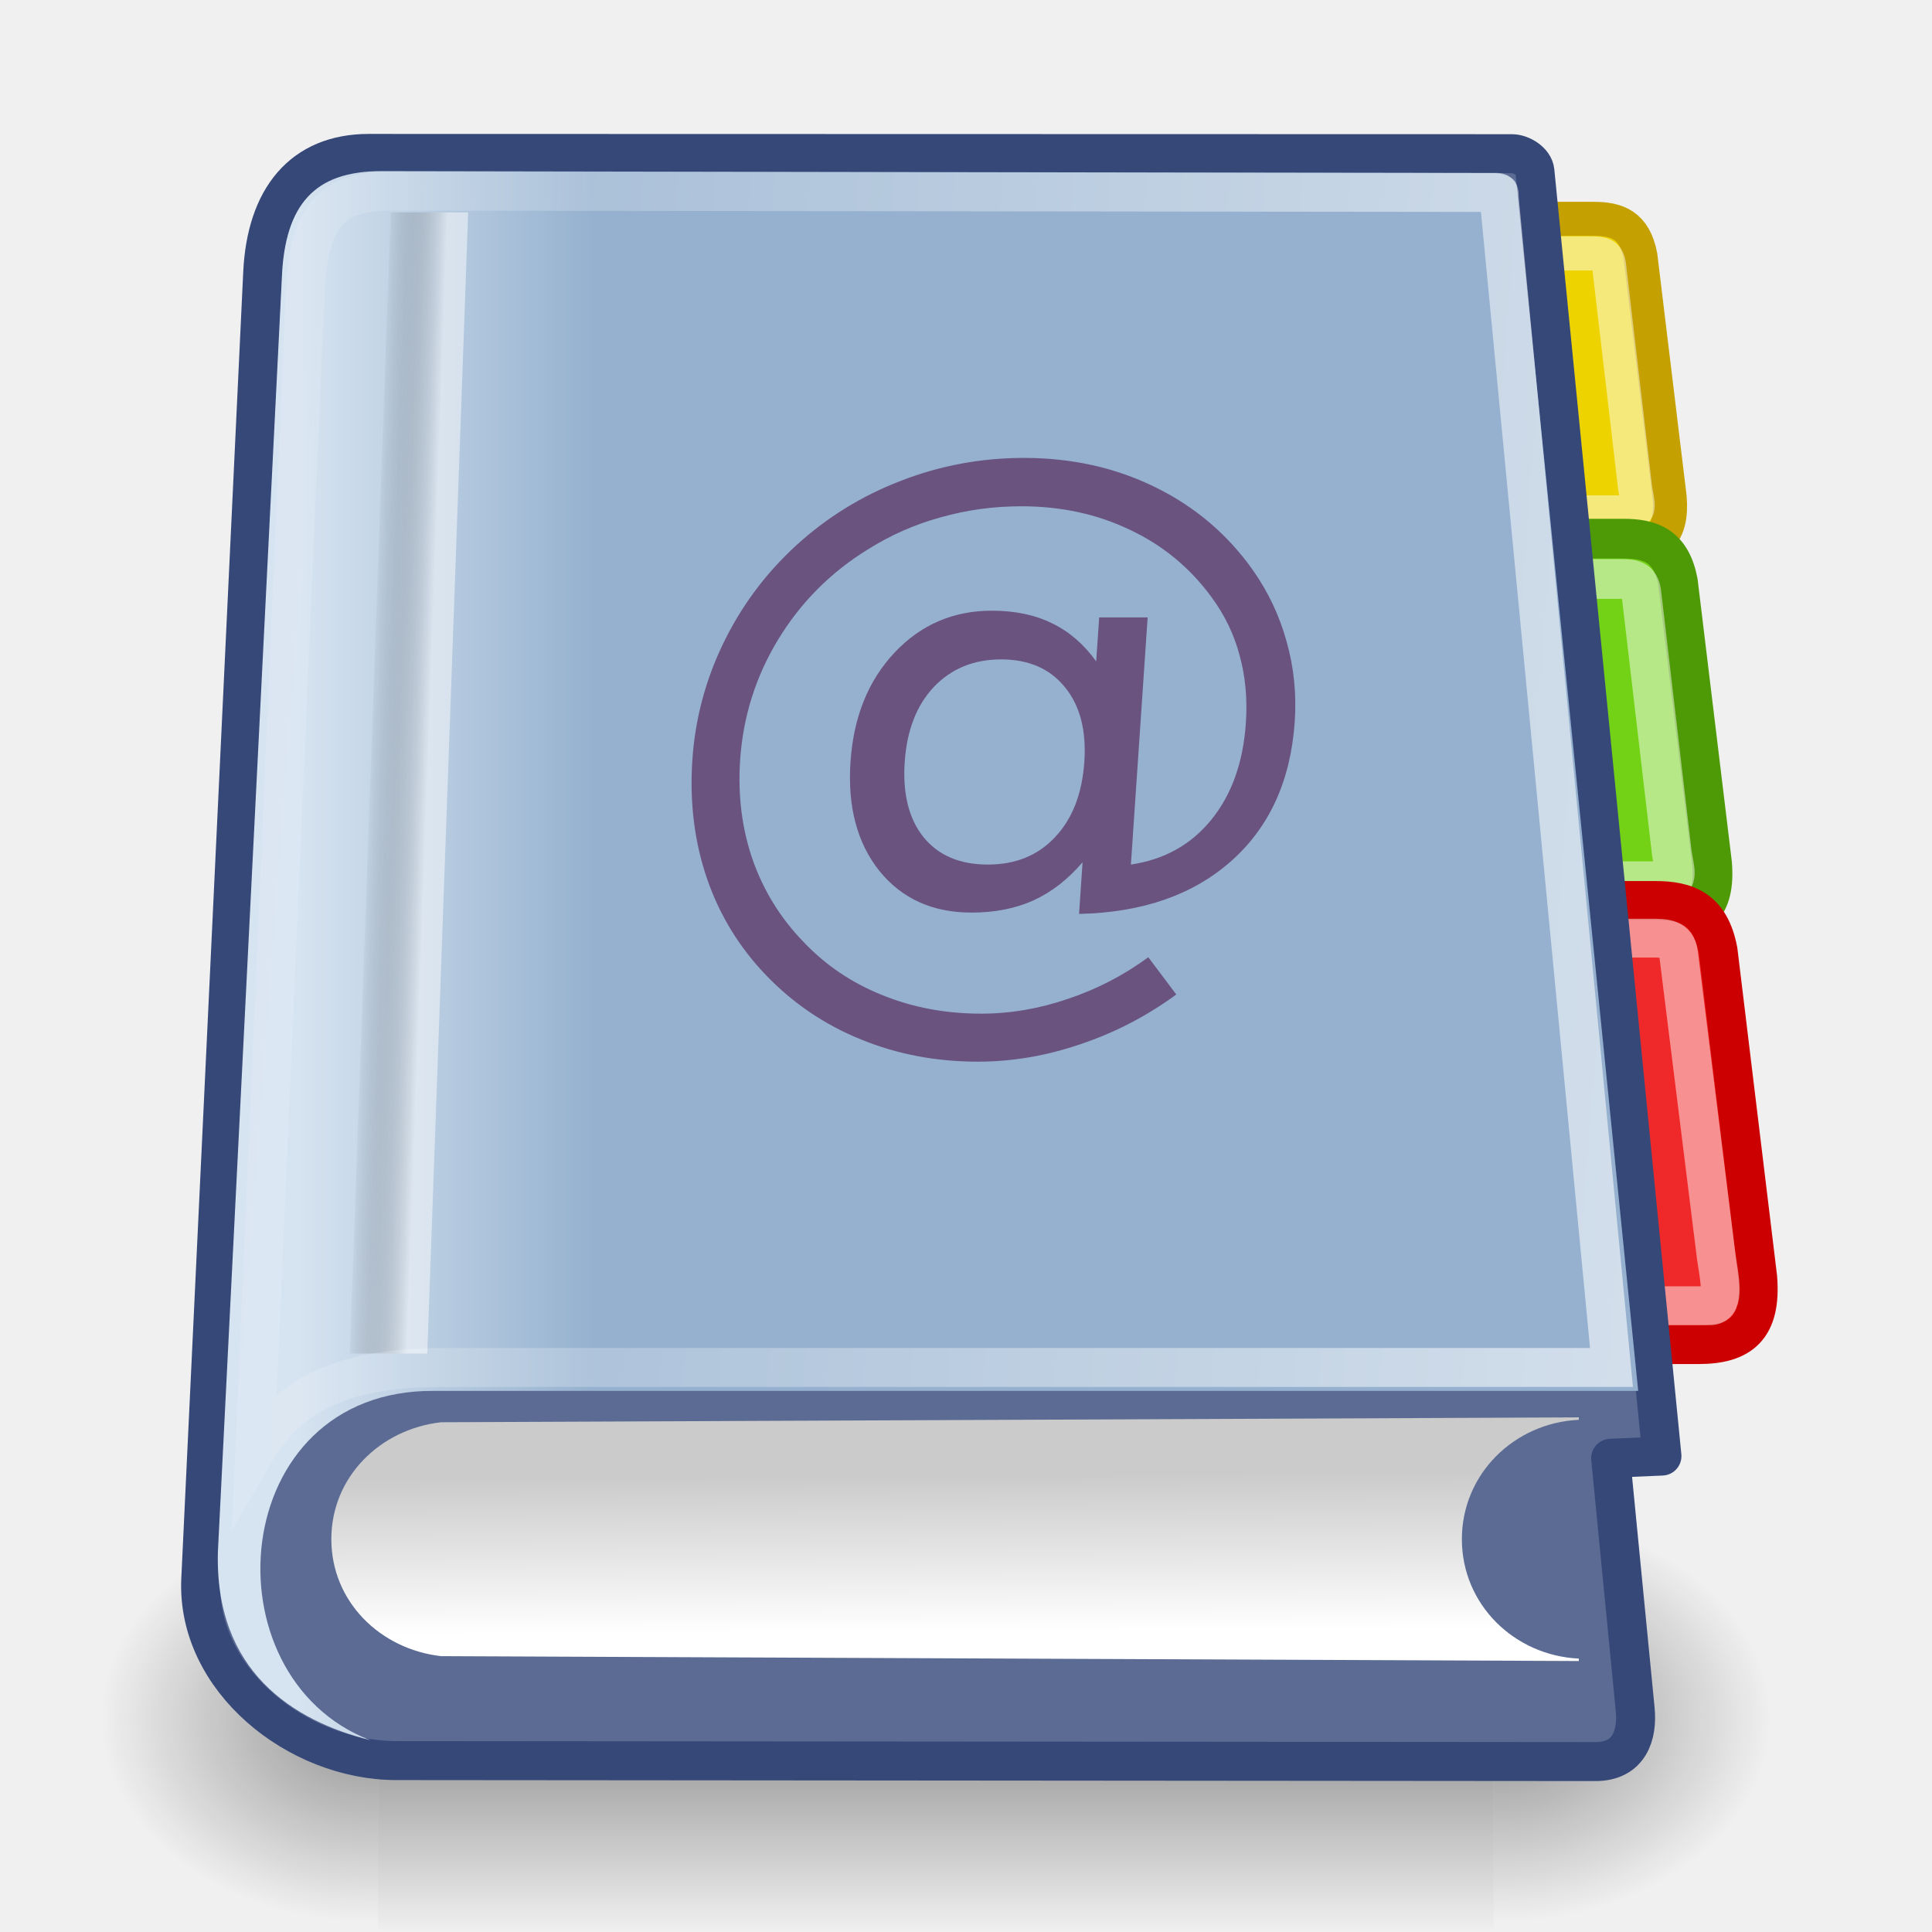
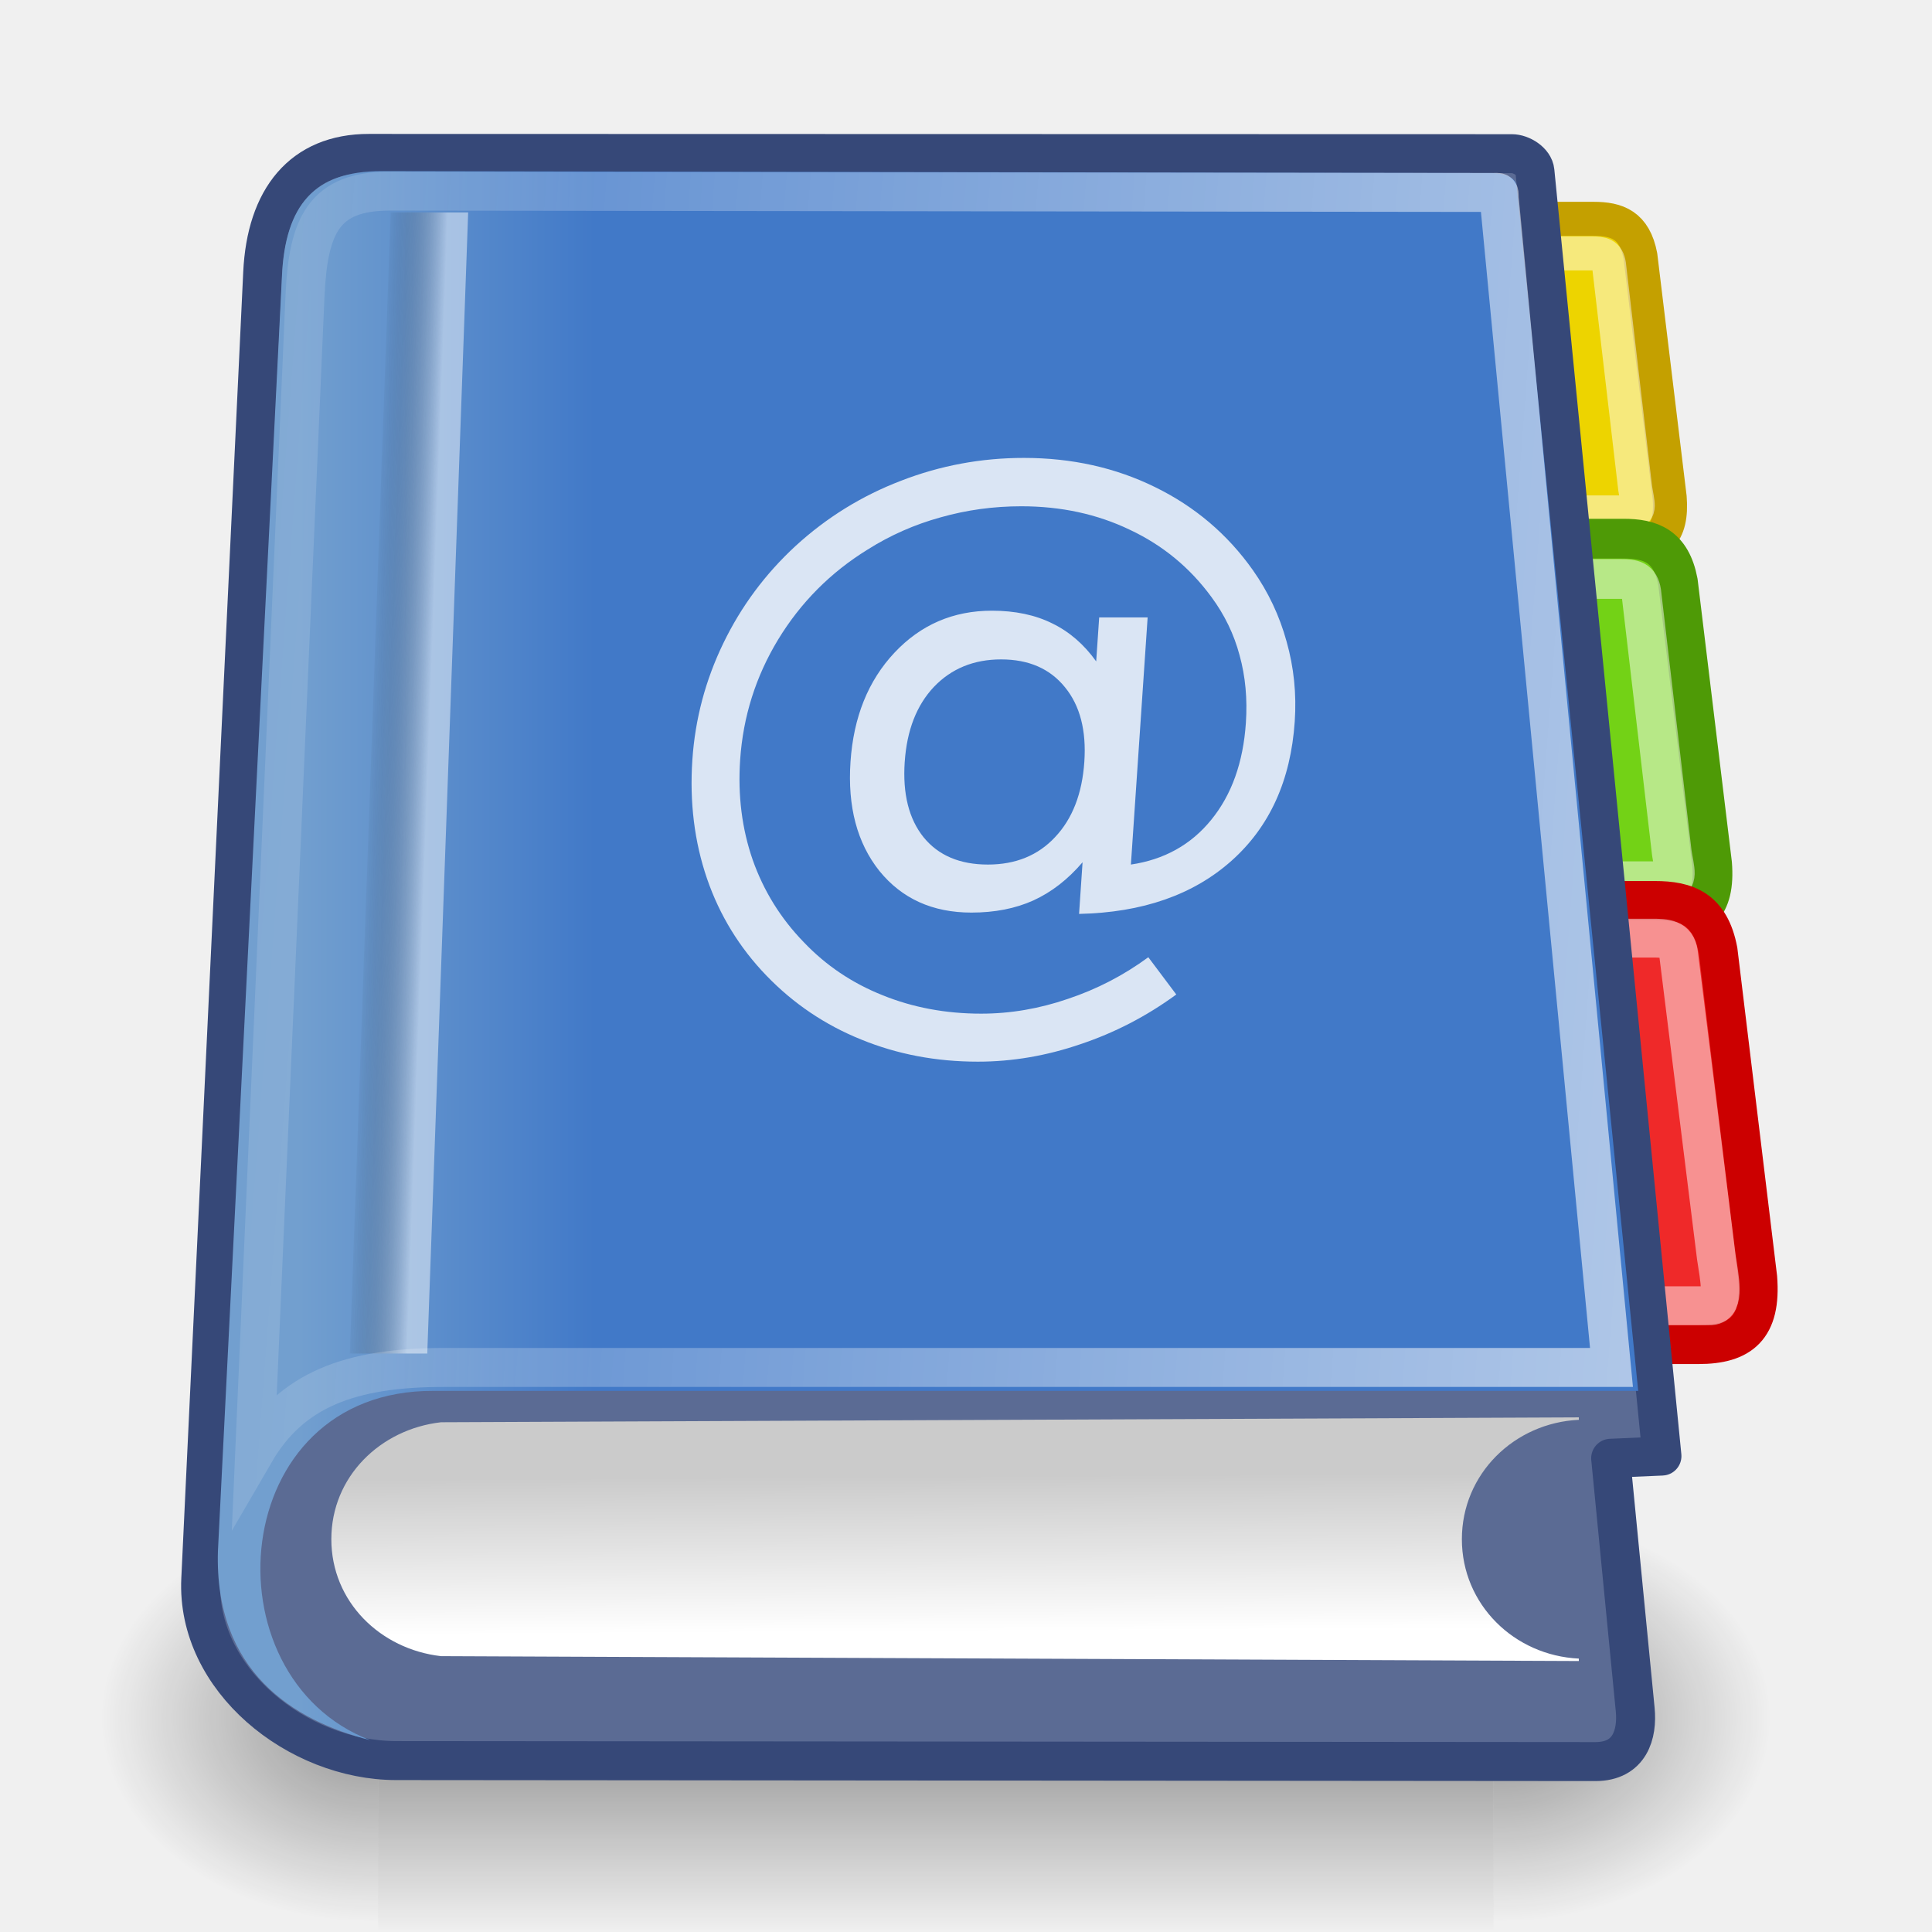
<svg xmlns="http://www.w3.org/2000/svg" xmlns:xlink="http://www.w3.org/1999/xlink" width="128" height="128" id="svg1256" version="1.1">
  <defs id="defs3">
-     <radialGradient xlink:href="#linearGradient5060" id="radialGradient6719" gradientUnits="userSpaceOnUse" gradientTransform="matrix(-2.774389,0,0,1.969706,112.7623,-872.8854)" cx="605.714" cy="486.648" fx="605.714" fy="486.648" r="117.143" />
-     <linearGradient id="linearGradient5060">
-       <stop style="stop-color:black;stop-opacity:1;" offset="0" id="stop5062" />
-       <stop style="stop-color:black;stop-opacity:0;" offset="1" id="stop5064" />
-     </linearGradient>
-     <radialGradient xlink:href="#linearGradient5060" id="radialGradient6717" gradientUnits="userSpaceOnUse" gradientTransform="matrix(2.774389,0,0,1.969706,-1891.633,-872.8854)" cx="605.714" cy="486.648" fx="605.714" fy="486.648" r="117.143" />
    <linearGradient id="linearGradient5048">
      <stop style="stop-color:black;stop-opacity:0;" offset="0" id="stop5050" />
      <stop id="stop5056" offset="0.5" style="stop-color:black;stop-opacity:1;" />
      <stop style="stop-color:black;stop-opacity:0;" offset="1" id="stop5052" />
    </linearGradient>
-     <linearGradient xlink:href="#linearGradient5048" id="linearGradient6715" gradientUnits="userSpaceOnUse" gradientTransform="matrix(2.774389,0,0,1.969706,-1892.179,-872.8854)" x1="302.857" y1="366.648" x2="302.857" y2="609.505" />
    <linearGradient id="linearGradient12512">
      <stop style="stop-color:#ffffff;stop-opacity:1;" offset="0" id="stop12513" />
      <stop style="stop-color:#fff520;stop-opacity:0.891;" offset="0.5" id="stop12517" />
      <stop style="stop-color:#fff300;stop-opacity:0;" offset="1" id="stop12514" />
    </linearGradient>
    <radialGradient xlink:href="#linearGradient12512" id="radialGradient278" gradientUnits="userSpaceOnUse" cx="55" cy="125" fx="55" fy="125" r="14.375" />
    <linearGradient id="linearGradient21644">
      <stop style="stop-color:#000000;stop-opacity:1;" offset="0" id="stop21646" />
      <stop style="stop-color:#000000;stop-opacity:0;" offset="1" id="stop21648" />
    </linearGradient>
    <linearGradient id="linearGradient2116">
      <stop style="stop-color:#ffffff;stop-opacity:1;" offset="0" id="stop2118" />
      <stop style="stop-color:#ffffff;stop-opacity:0;" offset="1" id="stop2120" />
    </linearGradient>
    <linearGradient id="linearGradient2094">
-       <stop style="stop-color:#d6e3f0;stop-opacity:1;" offset="0" id="stop2096" />
-       <stop style="stop-color:#95b1cf;stop-opacity:1;" offset="1" id="stop2098" />
+       <stop style="stop-color:#729fcf;stop-opacity:1" offset="0" id="stop2096" />
+       <stop style="stop-color:#4179c8;stop-opacity:1;" offset="1" id="stop2098" />
    </linearGradient>
    <linearGradient id="linearGradient2803">
      <stop id="stop2805" offset="0" style="stop-color:#ffffff;stop-opacity:1;" />
      <stop id="stop2807" offset="1" style="stop-color:#cbcbcb;stop-opacity:1;" />
    </linearGradient>
    <linearGradient id="linearGradient2795">
      <stop id="stop2797" offset="0" style="stop-color:#000000;stop-opacity:0.069;" />
      <stop id="stop2799" offset="1" style="stop-color:#ffffff;stop-opacity:1;" />
    </linearGradient>
    <linearGradient gradientUnits="userSpaceOnUse" y2="4.953" x2="41.219" y1="4.953" x1="35.433" gradientTransform="matrix(0.6560251,0,0,9.710755,3.141056,4.21676)" id="linearGradient2801" xlink:href="#linearGradient2795" />
    <linearGradient gradientUnits="userSpaceOnUse" y2="84.287" x2="10.22" y1="93.338" x1="10.496" gradientTransform="matrix(5.844156,0,0,1.141437,3.549653,1.570655)" id="linearGradient2813" xlink:href="#linearGradient2803" />
    <linearGradient xlink:href="#linearGradient2094" id="linearGradient2100" gradientTransform="matrix(2.473654,0,0,2.655065,3.549653,2.353466)" x1="6.587" y1="22.133" x2="14.511" y2="22.133" gradientUnits="userSpaceOnUse" />
    <linearGradient xlink:href="#linearGradient2116" id="linearGradient2112" gradientTransform="matrix(2.648451,0,0,2.472499,0.966877,1.746908)" x1="73.362" y1="26.652" x2="-2.758" y2="21.27" gradientUnits="userSpaceOnUse" />
    <radialGradient xlink:href="#linearGradient21644" id="radialGradient21650" cx="25.125" cy="36.75" fx="25.125" fy="36.75" r="15.75" gradientTransform="matrix(1,0,0,0.595238,0,14.875)" gradientUnits="userSpaceOnUse" />
+     <linearGradient xlink:href="#linearGradient5048" id="linearGradient6715" gradientUnits="userSpaceOnUse" gradientTransform="matrix(2.774389,0,0,1.969706,-1892.179,-872.8854)" x1="302.857" y1="366.648" x2="302.857" y2="609.505" />
+     <radialGradient xlink:href="#linearGradient21644" id="radialGradient6717" gradientUnits="userSpaceOnUse" gradientTransform="matrix(2.774389,0,0,1.969706,-1891.633,-872.8854)" cx="605.714" cy="486.648" fx="605.714" fy="486.648" r="117.143" />
+     <radialGradient xlink:href="#linearGradient21644" id="radialGradient6719" gradientUnits="userSpaceOnUse" gradientTransform="matrix(-2.774389,0,0,1.969706,112.7623,-872.8854)" cx="605.714" cy="486.648" fx="605.714" fy="486.648" r="117.143" />
  </defs>
  <g id="layer1">
    <g style="display:inline" transform="matrix(0.05516062,0,0,0.05853367,111.0618,108.8208)" id="g6707">
      <rect style="color:#000000;display:inline;overflow:visible;visibility:visible;opacity:0.402;fill:url(#linearGradient6715);fill-opacity:1;fill-rule:nonzero;stroke:none;stroke-width:1;stroke-linecap:round;stroke-linejoin:miter;stroke-miterlimit:4;stroke-dasharray:none;stroke-dashoffset:0;stroke-opacity:1;marker:none;marker-start:none;marker-mid:none;marker-end:none" id="rect6709" width="1339.633" height="478.357" x="-1559.252" y="-150.697" />
      <path style="color:#000000;display:inline;overflow:visible;visibility:visible;opacity:0.402;fill:url(#radialGradient6717);fill-opacity:1;fill-rule:nonzero;stroke:none;stroke-width:1;stroke-linecap:round;stroke-linejoin:miter;stroke-miterlimit:4;stroke-dasharray:none;stroke-dashoffset:0;stroke-opacity:1;marker:none;marker-start:none;marker-mid:none;marker-end:none" d="m -219.619,-150.68 c 0,0 0,478.331 0,478.331 142.874,0.9 345.4,-107.17 345.4,-239.196 0,-132.027 -159.437,-239.135 -345.4,-239.135 z" id="path6711" />
      <path id="path6713" d="m -1559.252,-150.68 c 0,0 0,478.331 0,478.331 -142.874,0.9 -345.4,-107.17 -345.4,-239.196 0,-132.027 159.437,-239.135 345.4,-239.135 z" style="color:#000000;display:inline;overflow:visible;visibility:visible;opacity:0.402;fill:url(#radialGradient6719);fill-opacity:1;fill-rule:nonzero;stroke:none;stroke-width:1;stroke-linecap:round;stroke-linejoin:miter;stroke-miterlimit:4;stroke-dasharray:none;stroke-dashoffset:0;stroke-opacity:1;marker:none;marker-start:none;marker-mid:none;marker-end:none" />
    </g>
    <path style="color:#000000;display:inline;overflow:visible;visibility:visible;opacity:1;fill:#edd400;fill-opacity:1;fill-rule:evenodd;stroke:#c4a000;stroke-width:2.257;stroke-linecap:round;stroke-linejoin:round;stroke-miterlimit:4;stroke-dasharray:none;stroke-dashoffset:0;stroke-opacity:1;marker:none;marker-start:none;marker-mid:none;marker-end:none" d="m 89.287,14.499 h 16.291 c 1.552,0 2.715,0.41 3.103,2.462 l 1.939,16 c 0.194,2.462 -0.824,3.282 -2.909,3.282 H 88.899 Z" id="path21630" />
    <path id="path21632" d="m 91.495,16.789 h 13.956 c 0.676,0 1.046,0.07 1.147,0.746 l 1.737,14.816 c 0.153,1 0.4,1.567 -0.308,1.601 H 91.189 Z" style="color:#000000;display:inline;overflow:visible;visibility:visible;opacity:0.485;fill:none;fill-opacity:1;fill-rule:evenodd;stroke:#ffffff;stroke-width:2.257;stroke-linecap:round;stroke-linejoin:round;stroke-miterlimit:4;stroke-dasharray:none;stroke-dashoffset:0;stroke-opacity:1;marker:none;marker-start:none;marker-mid:none;marker-end:none" />
    <path id="path21634" d="m 88.541,35.687 h 19.006 c 1.81,0 3.168,0.479 3.62,2.872 l 2.263,18.667 c 0.226,2.872 -0.962,3.829 -3.394,3.829 H 88.088 Z" style="color:#000000;display:inline;overflow:visible;visibility:visible;opacity:1;fill:#73d216;fill-opacity:1;fill-rule:evenodd;stroke:#4e9a06;stroke-width:2.633;stroke-linecap:round;stroke-linejoin:round;stroke-miterlimit:4;stroke-dasharray:none;stroke-dashoffset:0;stroke-opacity:1;marker:none;marker-start:none;marker-mid:none;marker-end:none" />
    <path style="color:#000000;display:inline;overflow:visible;visibility:visible;opacity:0.485;fill:none;fill-opacity:1;fill-rule:evenodd;stroke:#ffffff;stroke-width:2.633;stroke-linecap:round;stroke-linejoin:round;stroke-miterlimit:4;stroke-dasharray:none;stroke-dashoffset:0;stroke-opacity:1;marker:none;marker-start:none;marker-mid:none;marker-end:none" d="M 91.117,38.359 H 107.399 c 0.789,0 1.22,0.082 1.338,0.871 l 2.026,17.285 c 0.179,1.167 0.467,1.829 -0.359,1.868 H 90.76 Z" id="path21636" />
    <path style="color:#000000;display:inline;overflow:visible;visibility:visible;opacity:1;fill:#ef2929;fill-opacity:1;fill-rule:evenodd;stroke:#cc0000;stroke-width:2.571;stroke-linecap:round;stroke-linejoin:round;stroke-miterlimit:4;stroke-dasharray:none;stroke-dashoffset:0;stroke-opacity:1;marker:none;marker-start:none;marker-mid:none;marker-end:none" d="M 87.582,59.656 H 109.631 c 2.1,0 3.675,0.555 4.2,3.332 l 2.625,21.656 c 0.263,3.332 -1.116,4.442 -3.937,4.442 H 87.057 Z" id="path21638" />
    <path id="path21640" d="m 90.571,62.154 h 18.889 c 0.915,0 1.605,0.036 1.741,0.974 l 2.508,20.147 c 0.207,1.387 0.605,3.184 -0.353,3.231 H 90.252 Z" style="color:#000000;display:inline;overflow:visible;visibility:visible;opacity:0.485;fill:none;fill-opacity:1;fill-rule:evenodd;stroke:#ffffff;stroke-width:2.571;stroke-linecap:round;stroke-linejoin:round;stroke-miterlimit:4;stroke-dasharray:none;stroke-dashoffset:0;stroke-opacity:1;marker:none;marker-start:none;marker-mid:none;marker-end:none" />
    <path style="color:#000000;display:inline;overflow:visible;visibility:visible;fill:#5b6b94;fill-opacity:1;fill-rule:nonzero;stroke:#364878;stroke-width:2.583;stroke-linecap:round;stroke-linejoin:round;stroke-miterlimit:4;stroke-dashoffset:0;stroke-opacity:1;marker:none;marker-start:none;marker-mid:none;marker-end:none" d="m 17.404,18.084 c 0.234,-4.946 2.626,-7.921 7.035,-7.92 l 75.721,0.018 c 0.637,1.48e-4 1.468,0.517 1.532,1.162 l 8.416,85.124 -3.397,0.146 1.625,16.648 c 0.158,1.614 -0.338,3.449 -2.637,3.447 l -79.449,-0.066 c -6.541,-0.005 -13.264,-5.369 -12.948,-12.02 z" id="rect1408" />
    <path id="path2489" d="M 104.601,93.905 29.216,94.228 c -4.02,0.459 -7.264,3.606 -7.264,7.748 0,4.142 3.244,7.289 7.264,7.748 l 75.385,0.323 v -0.161 c -4.276,-0.202 -7.748,-3.584 -7.748,-7.91 0,-4.326 3.472,-7.708 7.748,-7.91 z" style="color:#000000;display:inline;overflow:visible;visibility:visible;fill:url(#linearGradient2813);fill-opacity:1;fill-rule:nonzero;stroke:none;stroke-width:2.583;stroke-linecap:round;stroke-linejoin:round;stroke-miterlimit:4;stroke-dashoffset:0;stroke-opacity:1;marker:none;marker-start:none;marker-mid:none;marker-end:none" />
    <path id="path2784" d="m 25.258,11.338 c -4.409,0 -6.37,2.216 -6.58,7 l -4.24,84.431 c -0.238,7.951 4.968,11.229 10.097,12.525 -10.977,-4.212 -9.524,-23.224 4.197,-23.144 h 79.803 l -8.053,-79.826 c -0.063,-0.622 -0.97,-0.857 -1.605,-0.858 z" style="color:#000000;display:inline;overflow:visible;visibility:visible;fill:url(#linearGradient2100);fill-opacity:1;fill-rule:nonzero;stroke:none;stroke-width:2.583;stroke-linecap:round;stroke-linejoin:round;stroke-miterlimit:4;stroke-dashoffset:0;stroke-opacity:1;marker:none;marker-start:none;marker-mid:none;marker-end:none" />
    <rect y="14.083" x="26.386" height="75.65" width="5.136" id="rect2793" style="color:#000000;display:inline;overflow:visible;visibility:visible;opacity:0.48;fill:url(#linearGradient2801);fill-opacity:1;fill-rule:nonzero;stroke:none;stroke-width:2.583;stroke-linecap:round;stroke-linejoin:round;stroke-miterlimit:4;stroke-dashoffset:0;stroke-opacity:0.608;marker:none;marker-start:none;marker-mid:none;marker-end:none" transform="matrix(1,0,-0.03582731,0.999358,0,0)" />
    <path style="color:#000000;display:inline;overflow:visible;visibility:visible;fill:none;fill-opacity:1;fill-rule:nonzero;stroke:url(#linearGradient2112);stroke-width:2.583;stroke-linecap:round;stroke-linejoin:miter;stroke-miterlimit:20;stroke-dasharray:none;stroke-dashoffset:0;stroke-opacity:1;marker:none;marker-start:none;marker-mid:none;marker-end:none" d="m 25.82,12.662 c -4.349,0 -5.405,2.245 -5.613,6.95 L 16.875,96.235 c 2.411,-4.15 6.301,-5.638 12.533,-5.638 H 106.765 L 99.34,13.275 c -0.059,-0.612 0.119,-0.525 -0.507,-0.525 z" id="path2104" />
-     <path style="font-style:normal;font-variant:normal;font-weight:normal;font-stretch:normal;font-size:12px;line-height:120%;font-family:'Bitstream Vera Sans';writing-mode:lr-tb;text-anchor:start;fill:#5c3566;fill-opacity:0.751;stroke:none;stroke-width:1.901pt;stroke-linecap:butt;stroke-linejoin:miter;stroke-opacity:1" d="m 59.94,50.471 c -0.144,2.121 0.275,3.789 1.255,5.006 0.981,1.201 2.4,1.802 4.256,1.802 1.841,2e-6 3.326,-0.608 4.457,-1.824 1.145,-1.216 1.789,-2.877 1.932,-4.983 0.141,-2.076 -0.287,-3.723 -1.282,-4.939 -0.994,-1.231 -2.404,-1.846 -4.23,-1.846 -1.811,1.7e-5 -3.297,0.608 -4.457,1.824 -1.145,1.216 -1.788,2.87 -1.93,4.961 m 11.785,6.652 c -0.975,1.142 -2.065,1.987 -3.27,2.536 -1.189,0.534 -2.554,0.801 -4.095,0.801 -2.574,2e-6 -4.607,-0.92 -6.099,-2.759 C 56.785,55.848 56.147,53.438 56.348,50.471 c 0.201,-2.966 1.172,-5.376 2.914,-7.23 1.742,-1.854 3.893,-2.781 6.452,-2.781 1.542,2.2e-5 2.877,0.282 4.006,0.845 1.13,0.549 2.099,1.387 2.905,2.514 L 72.824,40.905 h 3.21 l -1.109,16.374 c 2.207,-0.326 3.98,-1.313 5.319,-2.959 1.355,-1.661 2.121,-3.804 2.299,-6.429 0.107,-1.587 -0.031,-3.077 -0.416,-4.472 -0.37,-1.394 -0.993,-2.684 -1.871,-3.871 -1.425,-1.943 -3.225,-3.426 -5.401,-4.449 -2.16,-1.038 -4.557,-1.557 -7.191,-1.557 -1.841,3e-5 -3.624,0.245 -5.348,0.734 -1.723,0.475 -3.336,1.187 -4.837,2.136 -2.452,1.513 -4.428,3.5 -5.927,5.962 -1.483,2.447 -2.321,5.102 -2.515,7.964 -0.16,2.358 0.117,4.568 0.831,6.63 0.728,2.062 1.855,3.878 3.38,5.45 1.467,1.542 3.206,2.714 5.217,3.515 2.01,0.816 4.19,1.224 6.54,1.224 1.931,-5e-6 3.846,-0.326 5.746,-0.979 1.914,-0.638 3.69,-1.557 5.328,-2.759 l 1.853,2.469 c -1.968,1.439 -4.086,2.536 -6.352,3.293 -2.252,0.771 -4.516,1.157 -6.791,1.157 -2.769,-8e-6 -5.348,-0.489 -7.736,-1.468 -2.389,-0.964 -4.479,-2.373 -6.269,-4.227 -1.79,-1.854 -3.104,-3.997 -3.942,-6.429 -0.837,-2.447 -1.161,-5.072 -0.971,-7.875 0.183,-2.699 0.866,-5.273 2.05,-7.72 1.184,-2.447 2.781,-4.598 4.792,-6.452 2.058,-1.884 4.386,-3.322 6.983,-4.316 2.598,-1.008 5.311,-1.513 8.14,-1.513 3.173,3.3e-5 6.07,0.645 8.692,1.935 2.637,1.29 4.795,3.122 6.475,5.495 1.024,1.453 1.77,3.033 2.238,4.739 0.483,1.706 0.663,3.471 0.539,5.295 -0.264,3.901 -1.663,6.978 -4.195,9.232 -2.533,2.254 -5.897,3.426 -10.094,3.515 l 0.232,-3.426" id="text21625" />
+     <path style="font-style:normal;font-variant:normal;font-weight:normal;font-stretch:normal;font-size:12px;line-height:120%;font-family:'Bitstream Vera Sans';writing-mode:lr-tb;text-anchor:start;fill:#ffffff;fill-opacity:0.801;stroke:none;stroke-width:1.901pt;stroke-linecap:butt;stroke-linejoin:miter;stroke-opacity:1" d="m 59.94,50.471 c -0.144,2.121 0.275,3.789 1.255,5.006 0.981,1.201 2.4,1.802 4.256,1.802 1.841,2e-6 3.326,-0.608 4.457,-1.824 1.145,-1.216 1.789,-2.877 1.932,-4.983 0.141,-2.076 -0.287,-3.723 -1.282,-4.939 -0.994,-1.231 -2.404,-1.846 -4.23,-1.846 -1.811,1.7e-5 -3.297,0.608 -4.457,1.824 -1.145,1.216 -1.788,2.87 -1.93,4.961 m 11.785,6.652 c -0.975,1.142 -2.065,1.987 -3.27,2.536 -1.189,0.534 -2.554,0.801 -4.095,0.801 -2.574,2e-6 -4.607,-0.92 -6.099,-2.759 C 56.785,55.848 56.147,53.438 56.348,50.471 c 0.201,-2.966 1.172,-5.376 2.914,-7.23 1.742,-1.854 3.893,-2.781 6.452,-2.781 1.542,2.2e-5 2.877,0.282 4.006,0.845 1.13,0.549 2.099,1.387 2.905,2.514 L 72.824,40.905 h 3.21 l -1.109,16.374 c 2.207,-0.326 3.98,-1.313 5.319,-2.959 1.355,-1.661 2.121,-3.804 2.299,-6.429 0.107,-1.587 -0.031,-3.077 -0.416,-4.472 -0.37,-1.394 -0.993,-2.684 -1.871,-3.871 -1.425,-1.943 -3.225,-3.426 -5.401,-4.449 -2.16,-1.038 -4.557,-1.557 -7.191,-1.557 -1.841,3e-5 -3.624,0.245 -5.348,0.734 -1.723,0.475 -3.336,1.187 -4.837,2.136 -2.452,1.513 -4.428,3.5 -5.927,5.962 -1.483,2.447 -2.321,5.102 -2.515,7.964 -0.16,2.358 0.117,4.568 0.831,6.63 0.728,2.062 1.855,3.878 3.38,5.45 1.467,1.542 3.206,2.714 5.217,3.515 2.01,0.816 4.19,1.224 6.54,1.224 1.931,-5e-6 3.846,-0.326 5.746,-0.979 1.914,-0.638 3.69,-1.557 5.328,-2.759 l 1.853,2.469 c -1.968,1.439 -4.086,2.536 -6.352,3.293 -2.252,0.771 -4.516,1.157 -6.791,1.157 -2.769,-8e-6 -5.348,-0.489 -7.736,-1.468 -2.389,-0.964 -4.479,-2.373 -6.269,-4.227 -1.79,-1.854 -3.104,-3.997 -3.942,-6.429 -0.837,-2.447 -1.161,-5.072 -0.971,-7.875 0.183,-2.699 0.866,-5.273 2.05,-7.72 1.184,-2.447 2.781,-4.598 4.792,-6.452 2.058,-1.884 4.386,-3.322 6.983,-4.316 2.598,-1.008 5.311,-1.513 8.14,-1.513 3.173,3.3e-5 6.07,0.645 8.692,1.935 2.637,1.29 4.795,3.122 6.475,5.495 1.024,1.453 1.77,3.033 2.238,4.739 0.483,1.706 0.663,3.471 0.539,5.295 -0.264,3.901 -1.663,6.978 -4.195,9.232 -2.533,2.254 -5.897,3.426 -10.094,3.515 l 0.232,-3.426" id="text21625" />
  </g>
</svg>
